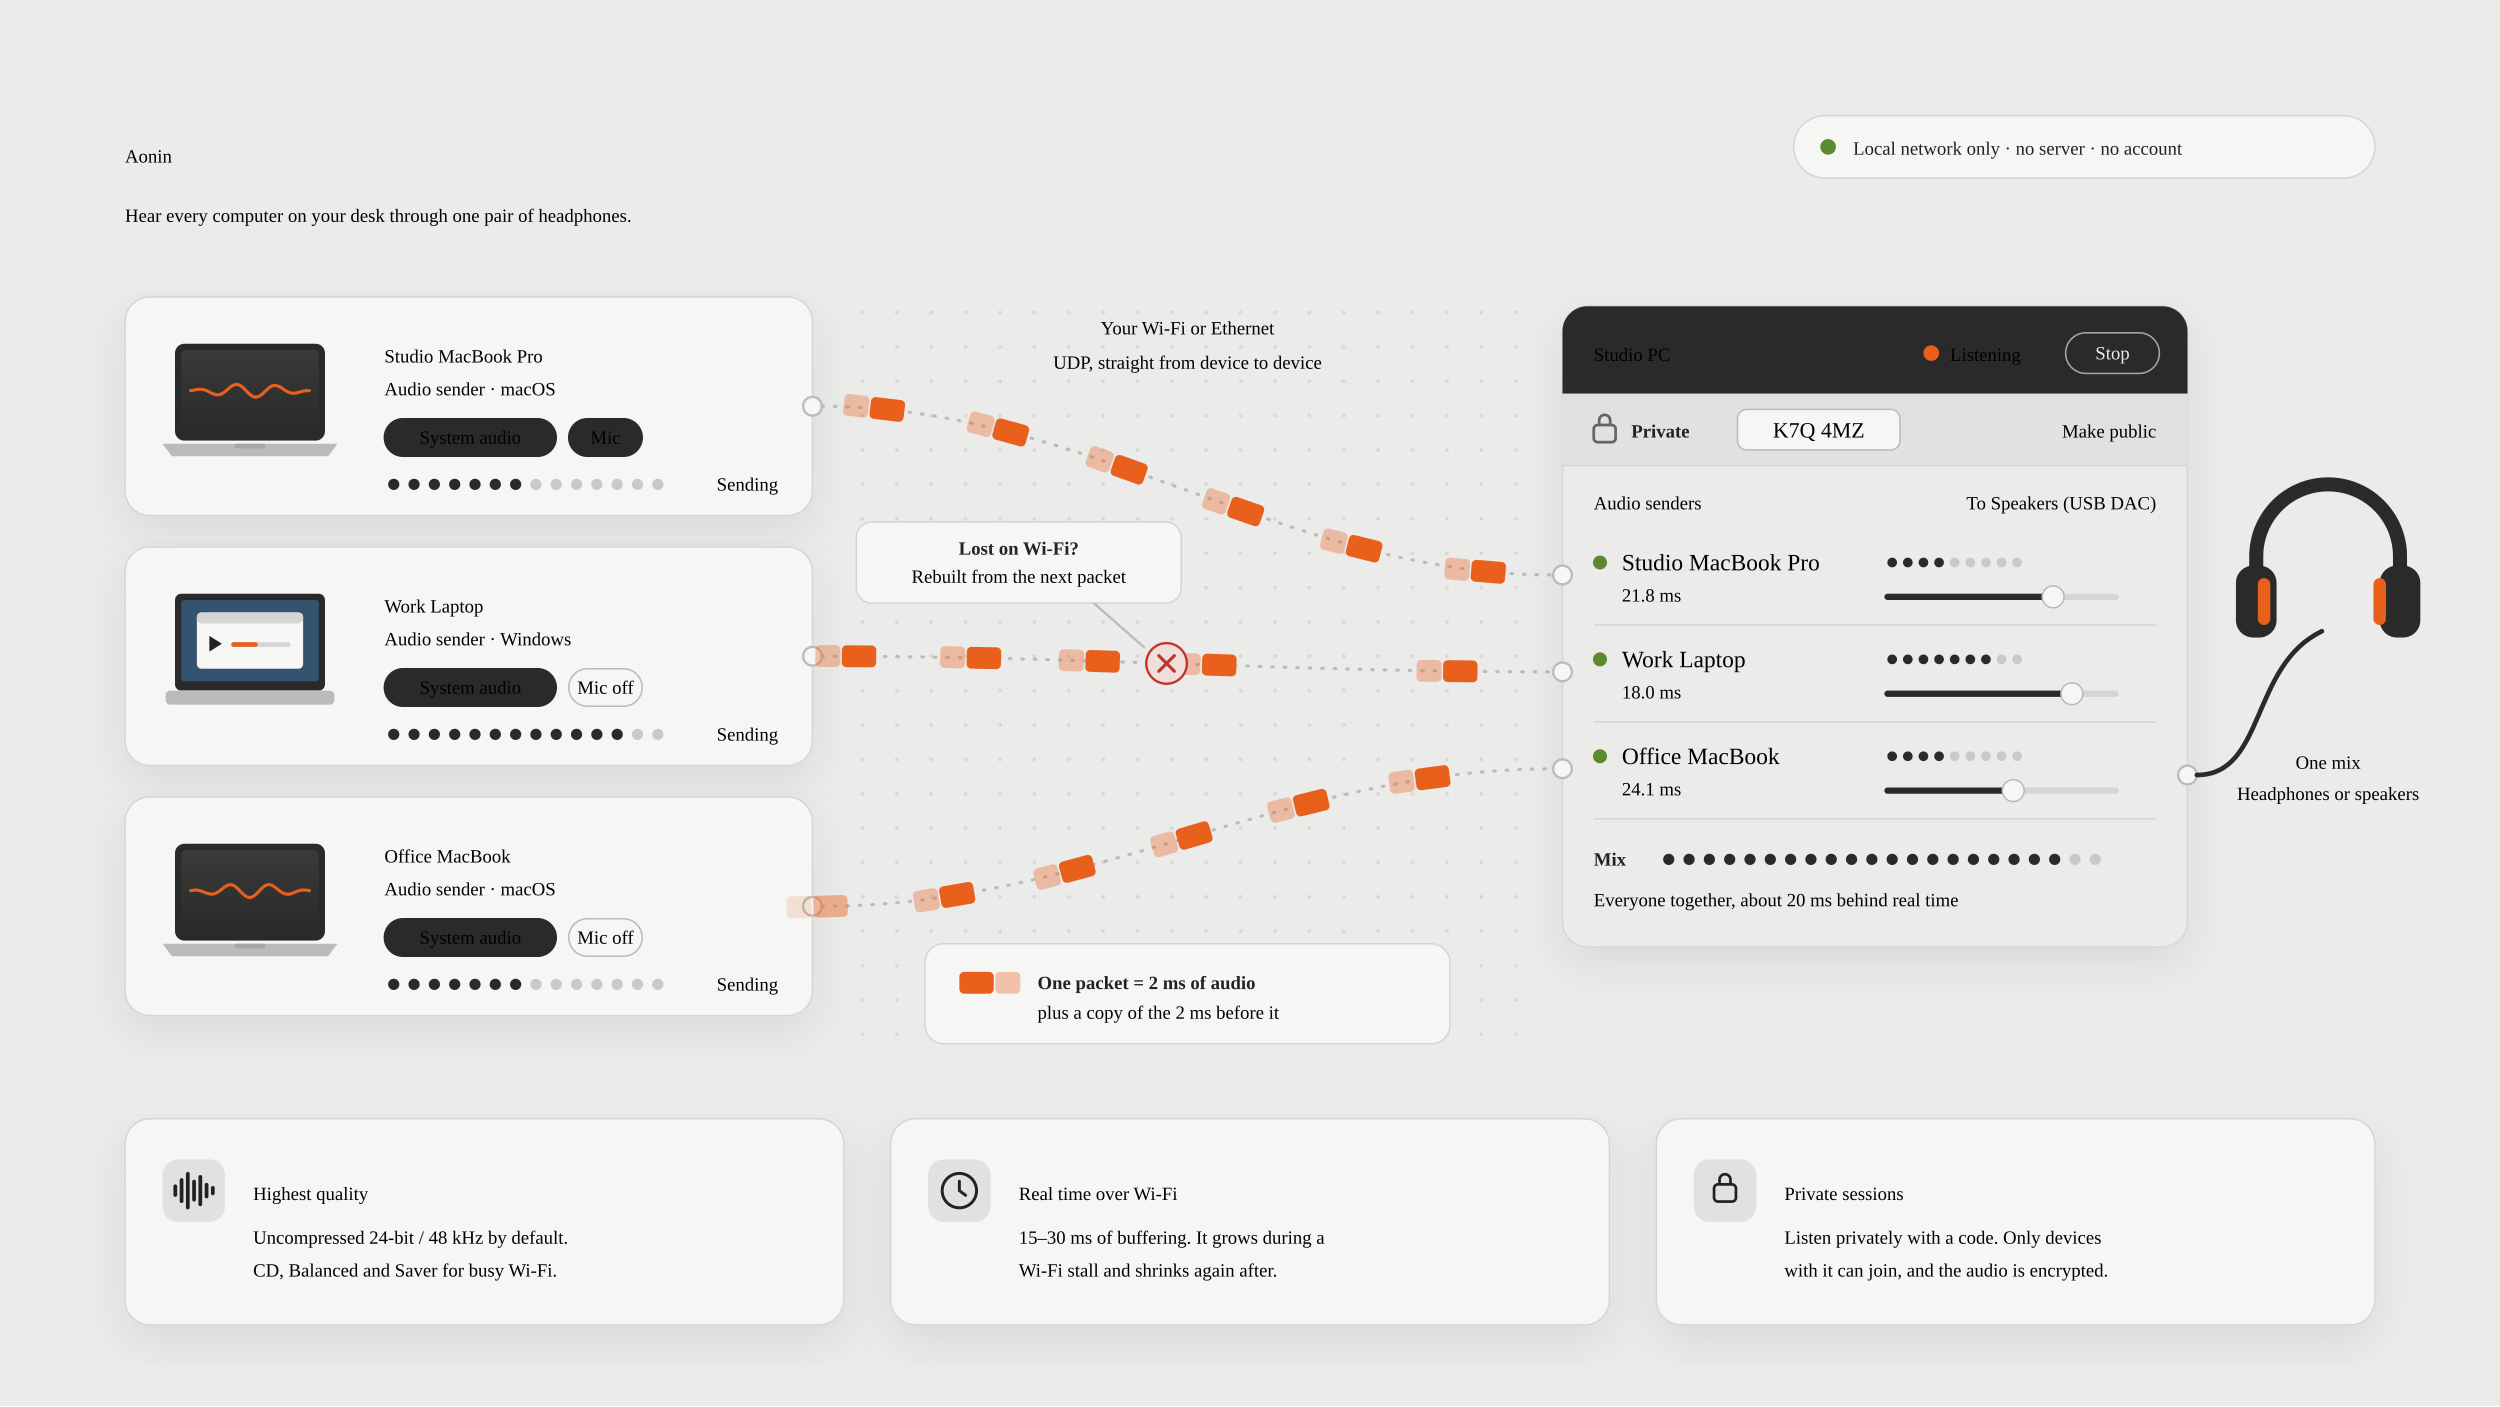
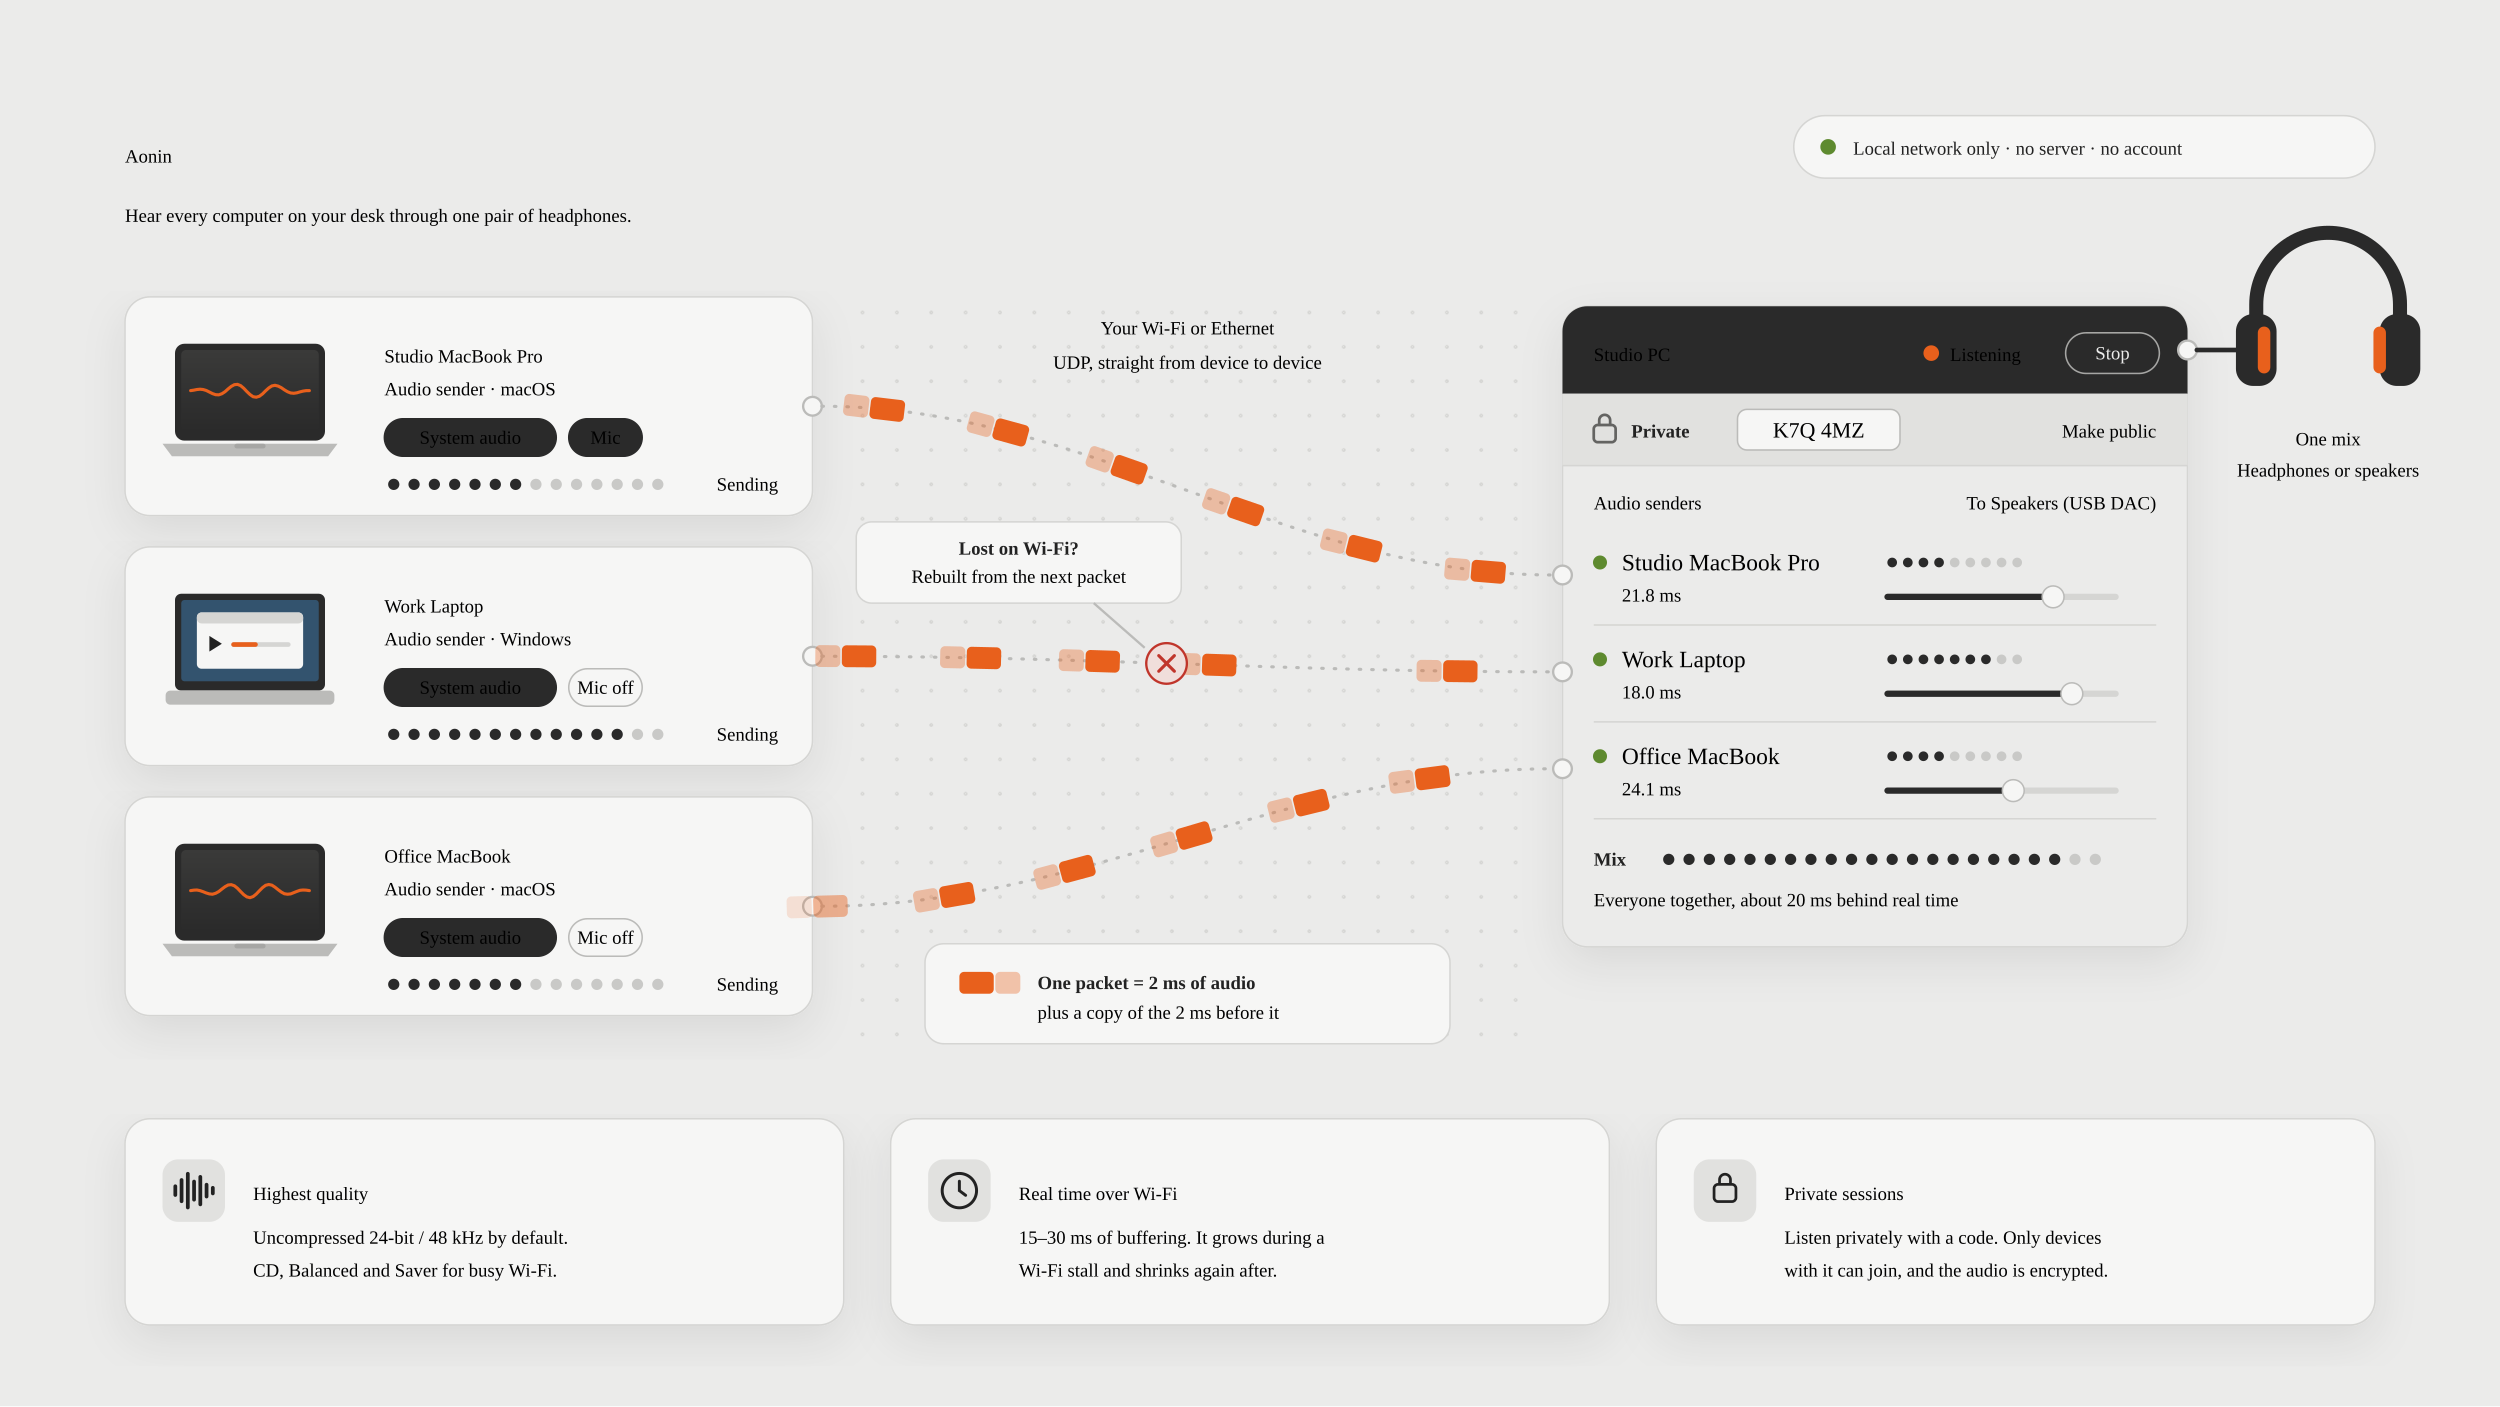
<svg xmlns="http://www.w3.org/2000/svg" id="art" width="1600" height="900" viewBox="0 0 1600 900">
  <defs>
    <filter id="lift" x="-10%" y="-10%" width="120%" height="130%">
      <feDropShadow dx="0" dy="2" stdDeviation="2" flood-color="#141414" flood-opacity="0.08" />
      <feDropShadow dx="0" dy="10" stdDeviation="14" flood-color="#141414" flood-opacity="0.08" />
    </filter>
    <pattern id="dots" width="22" height="22" patternUnits="userSpaceOnUse">
      <circle cx="2" cy="2" r="1.2" fill="#d5d5d3" />
    </pattern>
    <linearGradient id="screen" x1="0" y1="0" x2="0" y2="1">
      <stop offset="0" stop-color="#3a3a39" />
      <stop offset="1" stop-color="#2a2a2a" />
    </linearGradient>
  </defs>
  <rect width="1600" height="900" fill="#ebebea" />
  <rect x="540" y="180" width="440" height="500" rx="24" fill="url(#dots)" />
  <text x="80" y="104" class="t-title">Aonin</text>
  <text x="80" y="142" class="t-sub">Hear every computer on your desk through one pair of headphones.</text>
  <g transform="translate(1520 96)">
    <rect x="-372" y="-22" width="372" height="40" rx="20" fill="#f6f6f5" stroke="#d5d5d3" />
    <circle cx="-350" cy="-2" r="5" fill="#5e8a2f" />
    <text x="-334" y="3" class="t-label" style="fill:#222">Local network only · no server · no account</text>
  </g>
  <g id="senders">
    <g filter="url(#lift)">
      <rect x="80" y="190" width="440" height="140" rx="16" fill="#f6f6f5" stroke="#d5d5d3" />
    </g>
    <g>
      <rect x="112" y="220" width="96" height="62" rx="6" fill="#2a2a2a" />
      <rect x="116" y="224" width="88" height="52" rx="3" fill="url(#screen)" />
      <path d="M122.0 250.0L124.0 249.7L126.0 249.3L128.0 249.1L130.0 249.3L132.0 249.9L134.0 250.9L136.0 251.9L138.0 252.6L140.0 252.7L142.0 252.0L144.0 250.7L146.0 248.9L148.0 247.3L150.0 246.2L152.0 246.0L154.0 246.8L156.0 248.5L158.0 250.6L160.0 252.5L162.0 253.9L164.0 254.2L166.0 253.6L168.0 252.1L170.0 250.1L172.0 248.3L174.0 247.0L176.0 246.6L178.0 247.1L180.0 248.1L182.0 249.5L184.0 250.7L186.0 251.5L188.0 251.7L190.0 251.4L192.0 250.8L194.0 250.3L196.0 250.0L198.0 250.0" stroke="#e8601c" stroke-width="2" fill="none" stroke-linecap="round" class="onscreen" data-x="122" data-y="250" data-w="76" />
      <path d="M104 284 h112 l-6 8 h-100 z" fill="#bbbbb9" />
      <rect x="150" y="284" width="20" height="3" rx="1.5" fill="#a6a6a4" />
    </g>
    <text x="246" y="232" class="t-name">Studio MacBook Pro</text>
    <text x="246" y="253" class="t-label">Audio sender · macOS</text>
    <rect x="246" y="268" width="110" height="24" rx="12" fill="#2a2a2a" stroke="#2a2a2a" />
    <text x="301" y="284" text-anchor="middle" class="t-chip">System audio</text>
    <rect x="364" y="268" width="47" height="24" rx="12" fill="#2a2a2a" stroke="#2a2a2a" />
    <text x="387.5" y="284" text-anchor="middle" class="t-chip">Mic</text>
    <g class="grille" data-id="s0">
      <circle cx="252" cy="310" r="3.6" fill="#2a2a2a" />
      <circle cx="265" cy="310" r="3.6" fill="#2a2a2a" />
      <circle cx="278" cy="310" r="3.6" fill="#2a2a2a" />
      <circle cx="291" cy="310" r="3.6" fill="#2a2a2a" />
      <circle cx="304" cy="310" r="3.6" fill="#2a2a2a" />
      <circle cx="317" cy="310" r="3.6" fill="#2a2a2a" />
      <circle cx="330" cy="310" r="3.6" fill="#2a2a2a" />
      <circle cx="343" cy="310" r="3.6" fill="#c9c9c7" />
      <circle cx="356" cy="310" r="3.6" fill="#c9c9c7" />
      <circle cx="369" cy="310" r="3.6" fill="#c9c9c7" />
      <circle cx="382" cy="310" r="3.6" fill="#c9c9c7" />
      <circle cx="395" cy="310" r="3.6" fill="#c9c9c7" />
      <circle cx="408" cy="310" r="3.6" fill="#c9c9c7" />
      <circle cx="421" cy="310" r="3.6" fill="#c9c9c7" />
    </g>
    <text x="498" y="314" text-anchor="end" class="t-small">Sending</text>
    <circle cx="520" cy="260" r="6" fill="#f6f6f5" stroke="#bbbbb9" stroke-width="1.5" />
    <g filter="url(#lift)">
      <rect x="80" y="350" width="440" height="140" rx="16" fill="#f6f6f5" stroke="#d5d5d3" />
    </g>
    <g>
      <rect x="112" y="380" width="96" height="62" rx="4" fill="#2a2a2a" />
      <rect x="116" y="384" width="88" height="52" rx="2" fill="#33536e" />
      <rect x="126" y="392" width="68" height="36" rx="3" fill="#f6f6f5" />
      <rect x="126" y="392" width="68" height="7" rx="3" fill="#d5d5d3" />
      <path d="M134 407 l8 5 l-8 5 z" fill="#222" />
      <rect x="148" y="411" width="38" height="3" rx="1.5" fill="#d5d5d3" />
      <rect x="148" y="411" width="17.0" height="3" rx="1.5" fill="#e8601c" class="progress" />
      <rect x="106" y="442" width="108" height="9" rx="3" fill="#bbbbb9" />
    </g>
    <text x="246" y="392" class="t-name">Work Laptop</text>
    <text x="246" y="413" class="t-label">Audio sender · Windows</text>
    <rect x="246" y="428" width="110" height="24" rx="12" fill="#2a2a2a" stroke="#2a2a2a" />
    <text x="301" y="444" text-anchor="middle" class="t-chip">System audio</text>
    <rect x="364" y="428" width="47" height="24" rx="12" fill="#f6f6f5" stroke="#bbbbb9" />
    <text x="387.5" y="444" text-anchor="middle" class="t-chip-off">Mic off</text>
    <g class="grille" data-id="s1">
      <circle cx="252" cy="470" r="3.6" fill="#2a2a2a" />
      <circle cx="265" cy="470" r="3.6" fill="#2a2a2a" />
      <circle cx="278" cy="470" r="3.6" fill="#2a2a2a" />
      <circle cx="291" cy="470" r="3.6" fill="#2a2a2a" />
      <circle cx="304" cy="470" r="3.6" fill="#2a2a2a" />
      <circle cx="317" cy="470" r="3.6" fill="#2a2a2a" />
      <circle cx="330" cy="470" r="3.6" fill="#2a2a2a" />
      <circle cx="343" cy="470" r="3.6" fill="#2a2a2a" />
      <circle cx="356" cy="470" r="3.6" fill="#2a2a2a" />
      <circle cx="369" cy="470" r="3.6" fill="#2a2a2a" />
      <circle cx="382" cy="470" r="3.6" fill="#2a2a2a" />
      <circle cx="395" cy="470" r="3.6" fill="#2a2a2a" />
      <circle cx="408" cy="470" r="3.6" fill="#c9c9c7" />
      <circle cx="421" cy="470" r="3.6" fill="#c9c9c7" />
    </g>
    <text x="498" y="474" text-anchor="end" class="t-small">Sending</text>
    <circle cx="520" cy="420" r="6" fill="#f6f6f5" stroke="#bbbbb9" stroke-width="1.5" />
    <g filter="url(#lift)">
      <rect x="80" y="510" width="440" height="140" rx="16" fill="#f6f6f5" stroke="#d5d5d3" />
    </g>
    <g>
      <rect x="112" y="540" width="96" height="62" rx="6" fill="#2a2a2a" />
      <rect x="116" y="544" width="88" height="52" rx="3" fill="url(#screen)" />
      <path d="M122.0 570.0L124.0 569.7L126.0 569.6L128.0 570.0L130.0 570.7L132.0 571.5L134.0 572.1L136.0 572.3L138.0 571.7L140.0 570.6L142.0 569.0L144.0 567.5L146.0 566.4L148.0 566.2L150.0 566.9L152.0 568.5L154.0 570.6L156.0 572.6L158.0 574.0L160.0 574.5L162.0 573.8L164.0 572.2L166.0 570.1L168.0 568.1L170.0 566.6L172.0 566.1L174.0 566.5L176.0 567.8L178.0 569.4L180.0 570.9L182.0 572.0L184.0 572.3L186.0 572.1L188.0 571.3L190.0 570.5L192.0 569.8L194.0 569.6L196.0 569.7L198.0 570.0" stroke="#e8601c" stroke-width="2" fill="none" stroke-linecap="round" class="onscreen" data-x="122" data-y="570" data-w="76" />
      <path d="M104 604 h112 l-6 8 h-100 z" fill="#bbbbb9" />
      <rect x="150" y="604" width="20" height="3" rx="1.5" fill="#a6a6a4" />
    </g>
    <text x="246" y="552" class="t-name">Office MacBook</text>
    <text x="246" y="573" class="t-label">Audio sender · macOS</text>
    <rect x="246" y="588" width="110" height="24" rx="12" fill="#2a2a2a" stroke="#2a2a2a" />
    <text x="301" y="604" text-anchor="middle" class="t-chip">System audio</text>
    <rect x="364" y="588" width="47" height="24" rx="12" fill="#f6f6f5" stroke="#bbbbb9" />
    <text x="387.5" y="604" text-anchor="middle" class="t-chip-off">Mic off</text>
    <g class="grille" data-id="s2">
      <circle cx="252" cy="630" r="3.6" fill="#2a2a2a" />
      <circle cx="265" cy="630" r="3.6" fill="#2a2a2a" />
      <circle cx="278" cy="630" r="3.6" fill="#2a2a2a" />
      <circle cx="291" cy="630" r="3.6" fill="#2a2a2a" />
      <circle cx="304" cy="630" r="3.6" fill="#2a2a2a" />
      <circle cx="317" cy="630" r="3.6" fill="#2a2a2a" />
      <circle cx="330" cy="630" r="3.6" fill="#2a2a2a" />
      <circle cx="343" cy="630" r="3.6" fill="#c9c9c7" />
      <circle cx="356" cy="630" r="3.6" fill="#c9c9c7" />
      <circle cx="369" cy="630" r="3.6" fill="#c9c9c7" />
      <circle cx="382" cy="630" r="3.6" fill="#c9c9c7" />
      <circle cx="395" cy="630" r="3.6" fill="#c9c9c7" />
      <circle cx="408" cy="630" r="3.6" fill="#c9c9c7" />
      <circle cx="421" cy="630" r="3.6" fill="#c9c9c7" />
    </g>
    <text x="498" y="634" text-anchor="end" class="t-small">Sending</text>
    <circle cx="520" cy="580" r="6" fill="#f6f6f5" stroke="#bbbbb9" stroke-width="1.5" />
  </g>
  <g id="paths">
    <path d="M526,260 C696,260 824,368 994,368" fill="none" stroke="#bbbbb9" stroke-width="2" stroke-dasharray="1 7" stroke-linecap="round" />
    <path d="M526,420 C696,420 824,430 994,430" fill="none" stroke="#bbbbb9" stroke-width="2" stroke-dasharray="1 7" stroke-linecap="round" />
    <path d="M526,580 C696,580 824,492 994,492" fill="none" stroke="#bbbbb9" stroke-width="2" stroke-dasharray="1 7" stroke-linecap="round" />
  </g>
  <g id="packets">
    <g transform="translate(804.8 330.0) rotate(19.1)" opacity="1">
      <rect x="-19" y="-7" width="22" height="14" rx="3" fill="#e8601c" />
      <rect x="-36" y="-7" width="16" height="14" rx="3" fill="#e8601c" opacity="0.35" />
    </g>
    <g transform="translate(880.8 353.1) rotate(14.0)" opacity="1">
      <rect x="-19" y="-7" width="22" height="14" rx="3" fill="#e8601c" />
      <rect x="-36" y="-7" width="16" height="14" rx="3" fill="#e8601c" opacity="0.35" />
    </g>
    <g transform="translate(960.5 366.6) rotate(4.7)" opacity="1">
      <rect x="-19" y="-7" width="22" height="14" rx="3" fill="#e8601c" />
      <rect x="-36" y="-7" width="16" height="14" rx="3" fill="#e8601c" opacity="0.35" />
    </g>
    <g transform="translate(575.8 263.0) rotate(6.8)" opacity="1">
      <rect x="-19" y="-7" width="22" height="14" rx="3" fill="#e8601c" />
      <rect x="-36" y="-7" width="16" height="14" rx="3" fill="#e8601c" opacity="0.35" />
    </g>
    <g transform="translate(654.6 278.9) rotate(15.4)" opacity="1">
      <rect x="-19" y="-7" width="22" height="14" rx="3" fill="#e8601c" />
      <rect x="-36" y="-7" width="16" height="14" rx="3" fill="#e8601c" opacity="0.35" />
    </g>
    <g transform="translate(730.2 303.3) rotate(19.5)" opacity="1">
      <rect x="-19" y="-7" width="22" height="14" rx="3" fill="#e8601c" />
      <rect x="-36" y="-7" width="16" height="14" rx="3" fill="#e8601c" opacity="0.35" />
    </g>
    <g transform="translate(863.8 428.2) rotate(1.5)" opacity="0">
      <rect x="-19" y="-7" width="22" height="14" rx="3" fill="#e8601c" />
      <rect x="-36" y="-7" width="16" height="14" rx="3" fill="#e8601c" opacity="0.35" />
    </g>
    <g transform="translate(942.6 429.7) rotate(0.7)" opacity="1">
      <rect x="-19" y="-7" width="22" height="14" rx="3" fill="#e8601c" />
      <rect x="-36" y="-7" width="16" height="14" rx="3" fill="#e8601c" opacity="0.35" />
    </g>
    <g transform="translate(557.8 420.1) rotate(0.4)" opacity="1">
      <rect x="-19" y="-7" width="22" height="14" rx="3" fill="#e8601c" />
      <rect x="-36" y="-7" width="16" height="14" rx="3" fill="#e8601c" opacity="0.35" />
    </g>
    <g transform="translate(637.7 421.3) rotate(1.3)" opacity="1">
      <rect x="-19" y="-7" width="22" height="14" rx="3" fill="#e8601c" />
      <rect x="-36" y="-7" width="16" height="14" rx="3" fill="#e8601c" opacity="0.35" />
    </g>
    <g transform="translate(713.7 423.5) rotate(1.8)" opacity="1">
      <rect x="-19" y="-7" width="22" height="14" rx="3" fill="#e8601c" />
      <rect x="-36" y="-7" width="16" height="14" rx="3" fill="#e8601c" opacity="0.35" />
    </g>
    <g transform="translate(788.3 425.9) rotate(1.9)" opacity="1">
      <rect x="-19" y="-7" width="22" height="14" rx="3" fill="#e8601c" />
      <rect x="-36" y="-7" width="16" height="14" rx="3" fill="#e8601c" opacity="0.35" />
    </g>
    <g transform="translate(924.8 496.7) rotate(-7.5)" opacity="1">
      <rect x="-19" y="-7" width="22" height="14" rx="3" fill="#e8601c" />
      <rect x="-36" y="-7" width="16" height="14" rx="3" fill="#e8601c" opacity="0.35" />
    </g>
    <g transform="translate(539.5 579.8) rotate(-1.6)" opacity="0.444">
      <rect x="-19" y="-7" width="22" height="14" rx="3" fill="#e8601c" />
      <rect x="-36" y="-7" width="16" height="14" rx="3" fill="#e8601c" opacity="0.35" />
    </g>
    <g transform="translate(620.5 571.4) rotate(-9.9)" opacity="1">
      <rect x="-19" y="-7" width="22" height="14" rx="3" fill="#e8601c" />
      <rect x="-36" y="-7" width="16" height="14" rx="3" fill="#e8601c" opacity="0.35" />
    </g>
    <g transform="translate(697.2 554.0) rotate(-15.1)" opacity="1">
      <rect x="-19" y="-7" width="22" height="14" rx="3" fill="#e8601c" />
      <rect x="-36" y="-7" width="16" height="14" rx="3" fill="#e8601c" opacity="0.35" />
    </g>
    <g transform="translate(771.9 532.5) rotate(-16.4)" opacity="1">
      <rect x="-19" y="-7" width="22" height="14" rx="3" fill="#e8601c" />
      <rect x="-36" y="-7" width="16" height="14" rx="3" fill="#e8601c" opacity="0.35" />
    </g>
    <g transform="translate(847.0 511.8) rotate(-13.8)" opacity="1">
      <rect x="-19" y="-7" width="22" height="14" rx="3" fill="#e8601c" />
      <rect x="-36" y="-7" width="16" height="14" rx="3" fill="#e8601c" opacity="0.35" />
    </g>
  </g>
  <g transform="translate(760 214)">
    <text text-anchor="middle" class="t-net">Your Wi-Fi or Ethernet</text>
    <text y="22" text-anchor="middle" class="t-label">UDP, straight from device to device</text>
  </g>
  <g id="lostmark" transform="translate(746.6 424.6)">
    <circle r="13" fill="#f0dedb" stroke="#c0352b" stroke-width="1.5" />
    <path d="M-5 -5 L5 5 M5 -5 L-5 5" stroke="#c0352b" stroke-width="2" stroke-linecap="round" />
  </g>
  <g transform="translate(652 352)">
    <rect x="-104" y="-18" width="208" height="52" rx="10" fill="#f6f6f5" stroke="#d5d5d3" />
    <text text-anchor="middle" y="3" class="t-small" style="fill:#222;font-weight:700">Lost on Wi-Fi?</text>
    <text text-anchor="middle" y="21" class="t-small">Rebuilt from the next packet</text>
  </g>
  <path id="lostlead" d="M732.6 414.6 L700 386" stroke="#bbbbb9" stroke-width="1.5" fill="none" />
  <g transform="translate(760 628)">
    <rect x="-168" y="-24" width="336" height="64" rx="12" fill="#f6f6f5" stroke="#d5d5d3" />
    <g transform="translate(-146 -6)">
      <rect width="22" height="14" rx="3" fill="#e8601c" />
      <rect x="23" width="16" height="14" rx="3" fill="#e8601c" opacity="0.35" />
    </g>
    <text x="-96" y="5" class="t-small" style="fill:#222;font-weight:700">One packet = 2 ms of audio</text>
    <text x="-96" y="24" class="t-small">plus a copy of the 2 ms before it</text>
  </g>
  <g id="listener">
    <g filter="url(#lift)">
      <rect x="1000" y="196" width="400" height="410" rx="16" fill="#ebebea" stroke="#d5d5d3" />
    </g>
    <path d="M1000 212 a16 16 0 0 1 16 -16 h368 a16 16 0 0 1 16 16 v40 h-400 z" fill="#2a2a2a" />
    <text x="1020" y="231" class="t-strip">Studio PC</text>
    <circle cx="1236" cy="226" r="5" fill="#e8601c" />
    <text x="1248" y="231" class="t-strip2">Listening</text>
    <rect x="1322" y="213" width="60" height="26" rx="13" fill="none" stroke="#a6a6a4" />
    <text x="1352" y="230" text-anchor="middle" class="t-strip2" style="fill:#ebebea">Stop</text>
    <rect x="1000" y="252" width="400" height="46" fill="#e1e1df" />
    <line x1="1000" x2="1400" y1="298" y2="298" stroke="#d5d5d3" />
    <rect x="1020" y="272" width="14" height="11" rx="2.5" fill="none" stroke="#646462" stroke-width="1.75" />
    <path d="M1023.5 272 v-3 a3.5 3.5 0 0 1 7 0 v3" fill="none" stroke="#646462" stroke-width="1.75" />
    <text x="1044" y="280" class="t-label" style="fill:#222;font-weight:700">Private</text>
    <rect x="1112" y="262" width="104" height="26" rx="6" fill="#f6f6f5" stroke="#bbbbb9" />
    <text x="1164" y="280" text-anchor="middle" class="t-code" style="font-size:14px">K7Q 4MZ</text>
    <text x="1380" y="280" text-anchor="end" class="t-label">Make public</text>
    <text x="1020" y="326" class="t-small">Audio senders</text>
    <text x="1380" y="326" text-anchor="end" class="t-small">To Speakers (USB DAC)</text>
    <line x1="1020" x2="1380" y1="400" y2="400" stroke="#d5d5d3" />
    <circle cx="1024" cy="360" r="4.5" fill="#5e8a2f" />
    <text x="1038" y="365" class="t-name" style="font-size:15px">Studio MacBook Pro</text>
    <text x="1038" y="385" class="t-small">21.8 ms</text>
    <g class="grille" data-id="l0">
      <circle cx="1211" cy="360" r="3.1" fill="#2a2a2a" />
      <circle cx="1221" cy="360" r="3.1" fill="#2a2a2a" />
      <circle cx="1231" cy="360" r="3.1" fill="#2a2a2a" />
      <circle cx="1241" cy="360" r="3.1" fill="#2a2a2a" />
      <circle cx="1251" cy="360" r="3.1" fill="#c9c9c7" />
      <circle cx="1261" cy="360" r="3.1" fill="#c9c9c7" />
      <circle cx="1271" cy="360" r="3.1" fill="#c9c9c7" />
      <circle cx="1281" cy="360" r="3.1" fill="#c9c9c7" />
      <circle cx="1291" cy="360" r="3.1" fill="#c9c9c7" />
    </g>
    <rect x="1206" y="380" width="150" height="4" rx="2" fill="#d5d5d3" />
    <rect x="1206" y="380" width="108" height="4" rx="2" fill="#2a2a2a" />
    <circle cx="1314" cy="382" r="7" fill="#f6f6f5" stroke="#bbbbb9" />
    <circle cx="1000" cy="368" r="6" fill="#f6f6f5" stroke="#bbbbb9" stroke-width="1.5" />
    <line x1="1020" x2="1380" y1="462" y2="462" stroke="#d5d5d3" />
    <circle cx="1024" cy="422" r="4.5" fill="#5e8a2f" />
    <text x="1038" y="427" class="t-name" style="font-size:15px">Work Laptop</text>
    <text x="1038" y="447" class="t-small">18.0 ms</text>
    <g class="grille" data-id="l1">
      <circle cx="1211" cy="422" r="3.1" fill="#2a2a2a" />
      <circle cx="1221" cy="422" r="3.1" fill="#2a2a2a" />
      <circle cx="1231" cy="422" r="3.1" fill="#2a2a2a" />
      <circle cx="1241" cy="422" r="3.1" fill="#2a2a2a" />
      <circle cx="1251" cy="422" r="3.1" fill="#2a2a2a" />
      <circle cx="1261" cy="422" r="3.1" fill="#2a2a2a" />
      <circle cx="1271" cy="422" r="3.1" fill="#2a2a2a" />
      <circle cx="1281" cy="422" r="3.1" fill="#c9c9c7" />
      <circle cx="1291" cy="422" r="3.1" fill="#c9c9c7" />
    </g>
    <rect x="1206" y="442" width="150" height="4" rx="2" fill="#d5d5d3" />
    <rect x="1206" y="442" width="120" height="4" rx="2" fill="#2a2a2a" />
    <circle cx="1326" cy="444" r="7" fill="#f6f6f5" stroke="#bbbbb9" />
    <circle cx="1000" cy="430" r="6" fill="#f6f6f5" stroke="#bbbbb9" stroke-width="1.5" />
    <line x1="1020" x2="1380" y1="524" y2="524" stroke="#d5d5d3" />
    <circle cx="1024" cy="484" r="4.5" fill="#5e8a2f" />
    <text x="1038" y="489" class="t-name" style="font-size:15px">Office MacBook</text>
    <text x="1038" y="509" class="t-small">24.1 ms</text>
    <g class="grille" data-id="l2">
      <circle cx="1211" cy="484" r="3.1" fill="#2a2a2a" />
      <circle cx="1221" cy="484" r="3.1" fill="#2a2a2a" />
      <circle cx="1231" cy="484" r="3.1" fill="#2a2a2a" />
      <circle cx="1241" cy="484" r="3.1" fill="#2a2a2a" />
      <circle cx="1251" cy="484" r="3.1" fill="#c9c9c7" />
      <circle cx="1261" cy="484" r="3.1" fill="#c9c9c7" />
      <circle cx="1271" cy="484" r="3.1" fill="#c9c9c7" />
      <circle cx="1281" cy="484" r="3.1" fill="#c9c9c7" />
      <circle cx="1291" cy="484" r="3.1" fill="#c9c9c7" />
    </g>
    <rect x="1206" y="504" width="150" height="4" rx="2" fill="#d5d5d3" />
    <rect x="1206" y="504" width="82.5" height="4" rx="2" fill="#2a2a2a" />
    <circle cx="1288.5" cy="506" r="7" fill="#f6f6f5" stroke="#bbbbb9" />
    <circle cx="1000" cy="492" r="6" fill="#f6f6f5" stroke="#bbbbb9" stroke-width="1.5" />
    <text x="1020" y="554" class="t-small" style="fill:#222;font-weight:700">Mix</text>
    <g class="grille" data-id="mix">
      <circle cx="1068" cy="550" r="3.6" fill="#2a2a2a" />
      <circle cx="1081" cy="550" r="3.6" fill="#2a2a2a" />
      <circle cx="1094" cy="550" r="3.6" fill="#2a2a2a" />
      <circle cx="1107" cy="550" r="3.6" fill="#2a2a2a" />
      <circle cx="1120" cy="550" r="3.6" fill="#2a2a2a" />
      <circle cx="1133" cy="550" r="3.6" fill="#2a2a2a" />
      <circle cx="1146" cy="550" r="3.6" fill="#2a2a2a" />
      <circle cx="1159" cy="550" r="3.6" fill="#2a2a2a" />
      <circle cx="1172" cy="550" r="3.6" fill="#2a2a2a" />
      <circle cx="1185" cy="550" r="3.6" fill="#2a2a2a" />
      <circle cx="1198" cy="550" r="3.6" fill="#2a2a2a" />
      <circle cx="1211" cy="550" r="3.6" fill="#2a2a2a" />
      <circle cx="1224" cy="550" r="3.6" fill="#2a2a2a" />
      <circle cx="1237" cy="550" r="3.6" fill="#2a2a2a" />
      <circle cx="1250" cy="550" r="3.6" fill="#2a2a2a" />
      <circle cx="1263" cy="550" r="3.6" fill="#2a2a2a" />
      <circle cx="1276" cy="550" r="3.6" fill="#2a2a2a" />
      <circle cx="1289" cy="550" r="3.6" fill="#2a2a2a" />
      <circle cx="1302" cy="550" r="3.6" fill="#2a2a2a" />
      <circle cx="1315" cy="550" r="3.6" fill="#2a2a2a" />
      <circle cx="1328" cy="550" r="3.6" fill="#c9c9c7" />
      <circle cx="1341" cy="550" r="3.6" fill="#c9c9c7" />
    </g>
    <text x="1020" y="580" class="t-small">Everyone together, about 20 ms behind real time</text>
  </g>
  <g id="phones">
-     <circle cx="1400" cy="496" r="6" fill="#f6f6f5" stroke="#bbbbb9" stroke-width="1.5" />
-     <path d="M1406 496 C 1450 496, 1440 426, 1486 404" fill="none" stroke="#2a2a2a" stroke-width="3" stroke-linecap="round" />
-     <path d="M1444 370 v-14 a46 46 0 0 1 92 0 v14" fill="none" stroke="#2a2a2a" stroke-width="9" stroke-linecap="round" />
-     <rect x="1431" y="362" width="26" height="46" rx="11" fill="#2a2a2a" />
-     <rect x="1445" y="370" width="8" height="30" rx="4" fill="#e8601c" />
-     <rect x="1523" y="362" width="26" height="46" rx="11" fill="#2a2a2a" />
-     <rect x="1519" y="370" width="8" height="30" rx="4" fill="#e8601c" />
+     <circle cx="1400" cy="224" r="6" fill="#f6f6f5" stroke="#bbbbb9" stroke-width="1.5" />
+     <path d="M1406 224 L1431 224" fill="none" stroke="#2a2a2a" stroke-width="3" stroke-linecap="round" />
+     <path d="M1444 209 v-14 a46 46 0 0 1 92 0 v14" fill="none" stroke="#2a2a2a" stroke-width="9" stroke-linecap="round" />
+     <rect x="1431" y="201" width="26" height="46" rx="11" fill="#2a2a2a" />
+     <rect x="1445" y="209" width="8" height="30" rx="4" fill="#e8601c" />
+     <rect x="1523" y="201" width="26" height="46" rx="11" fill="#2a2a2a" />
+     <rect x="1519" y="209" width="8" height="30" rx="4" fill="#e8601c" />
    <g id="waves" />
-     <text x="1490" y="492" text-anchor="middle" class="t-net">One mix</text>
-     <text x="1490" y="512" text-anchor="middle" class="t-small">Headphones or speakers</text>
+     <text x="1490" y="285" text-anchor="middle" class="t-net">One mix</text>
+     <text x="1490" y="305" text-anchor="middle" class="t-small">Headphones or speakers</text>
  </g>
  <g id="features">
    <g filter="url(#lift)">
      <rect x="80" y="716" width="460" height="132" rx="16" fill="#f6f6f5" stroke="#d5d5d3" />
    </g>
    <rect x="104" y="742" width="40" height="40" rx="10" fill="#e1e1df" />
    <rect x="111" y="758" width="2.4" height="8" rx="1.2" fill="#222" />
    <rect x="115" y="754" width="2.4" height="16" rx="1.2" fill="#222" />
    <rect x="119" y="750" width="2.4" height="24" rx="1.2" fill="#222" />
    <rect x="123" y="755" width="2.4" height="14" rx="1.2" fill="#222" />
    <rect x="127" y="752" width="2.4" height="20" rx="1.2" fill="#222" />
    <rect x="131" y="757" width="2.4" height="10" rx="1.2" fill="#222" />
    <rect x="135" y="759" width="2.4" height="6" rx="1.2" fill="#222" />
    <text x="162" y="768" class="t-feat">Highest quality</text>
    <text x="162" y="796" class="t-body">Uncompressed 24-bit / 48 kHz by default.</text>
    <text x="162" y="817" class="t-body">CD, Balanced and Saver for busy Wi-Fi.</text>
    <g filter="url(#lift)">
      <rect x="570" y="716" width="460" height="132" rx="16" fill="#f6f6f5" stroke="#d5d5d3" />
    </g>
    <rect x="594" y="742" width="40" height="40" rx="10" fill="#e1e1df" />
    <circle cx="614" cy="762" r="11" fill="none" stroke="#222" stroke-width="1.9" />
    <path d="M614 756 v6 l4 3" fill="none" stroke="#222" stroke-width="1.9" stroke-linecap="round" />
    <text x="652" y="768" class="t-feat">Real time over Wi-Fi</text>
    <text x="652" y="796" class="t-body">15–30 ms of buffering. It grows during a</text>
    <text x="652" y="817" class="t-body">Wi-Fi stall and shrinks again after.</text>
    <g filter="url(#lift)">
      <rect x="1060" y="716" width="460" height="132" rx="16" fill="#f6f6f5" stroke="#d5d5d3" />
    </g>
    <rect x="1084" y="742" width="40" height="40" rx="10" fill="#e1e1df" />
    <rect x="1097" y="758" width="14" height="11" rx="2.5" fill="none" stroke="#222" stroke-width="1.75" />
    <path d="M1100.5 758 v-3 a3.5 3.5 0 0 1 7 0 v3" fill="none" stroke="#222" stroke-width="1.75" />
    <text x="1142" y="768" class="t-feat">Private sessions</text>
    <text x="1142" y="796" class="t-body">Listen privately with a code. Only devices</text>
    <text x="1142" y="817" class="t-body">with it can join, and the audio is encrypted.</text>
  </g>
</svg>
